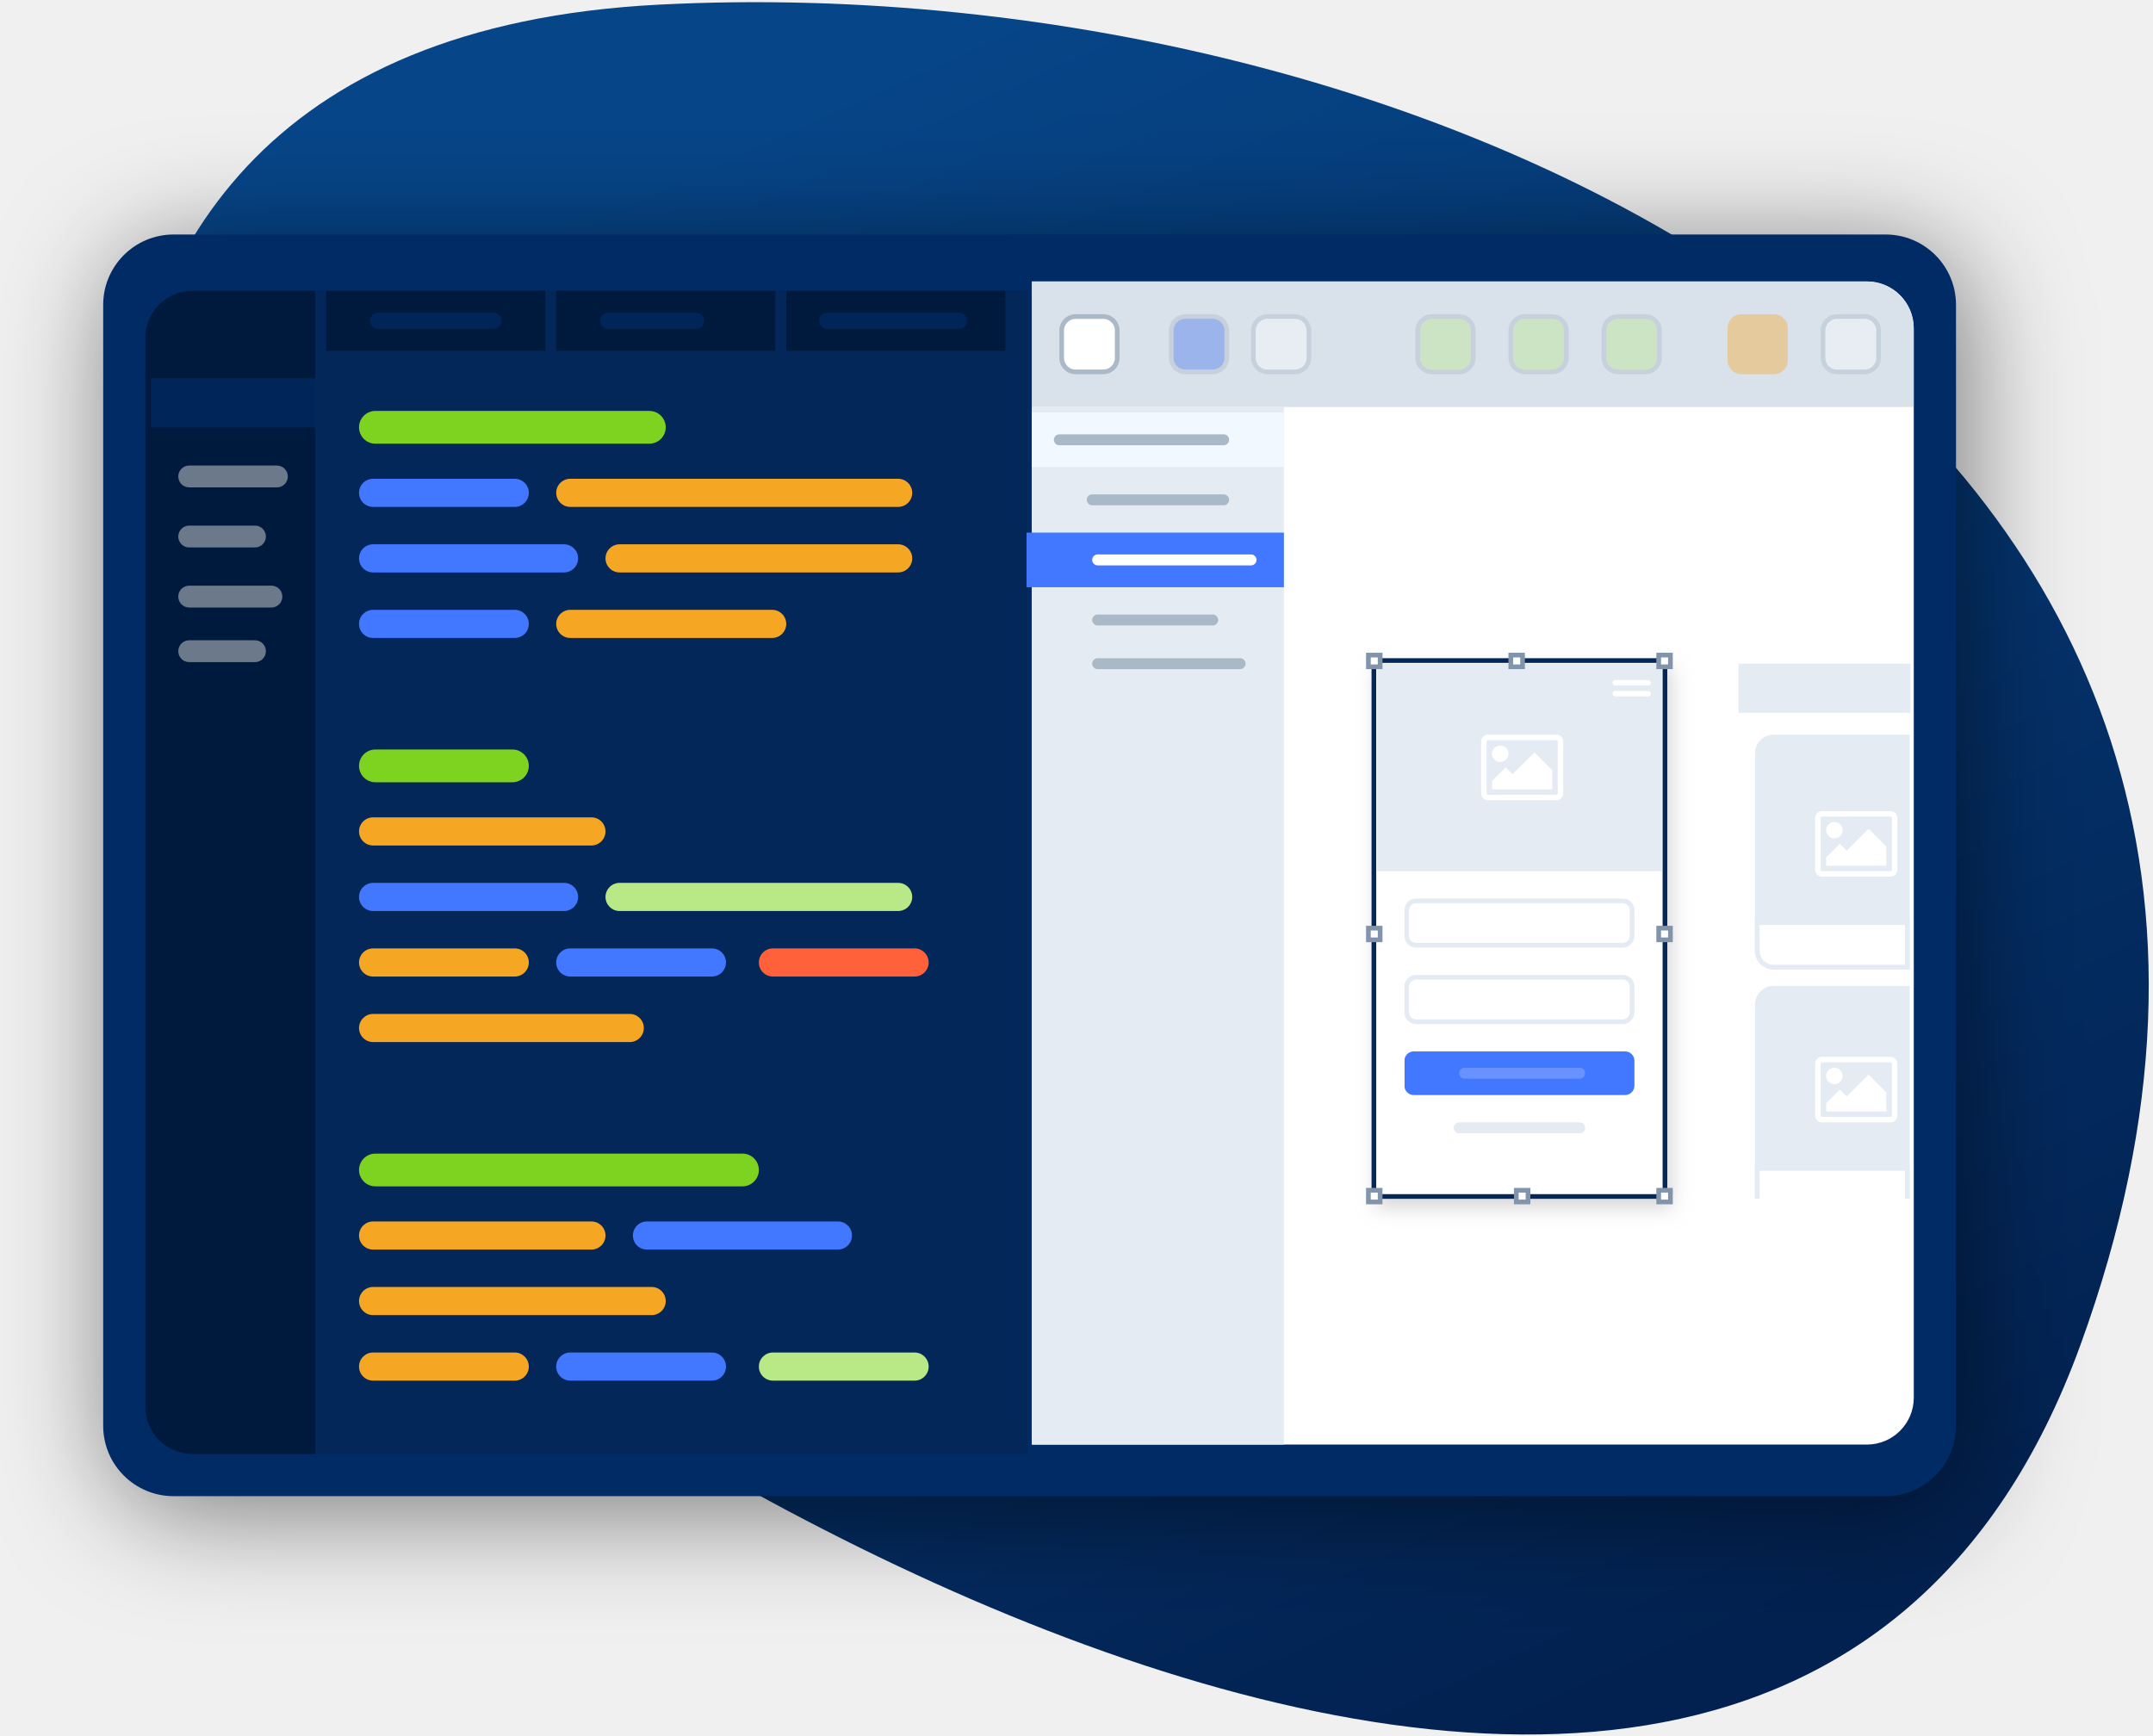
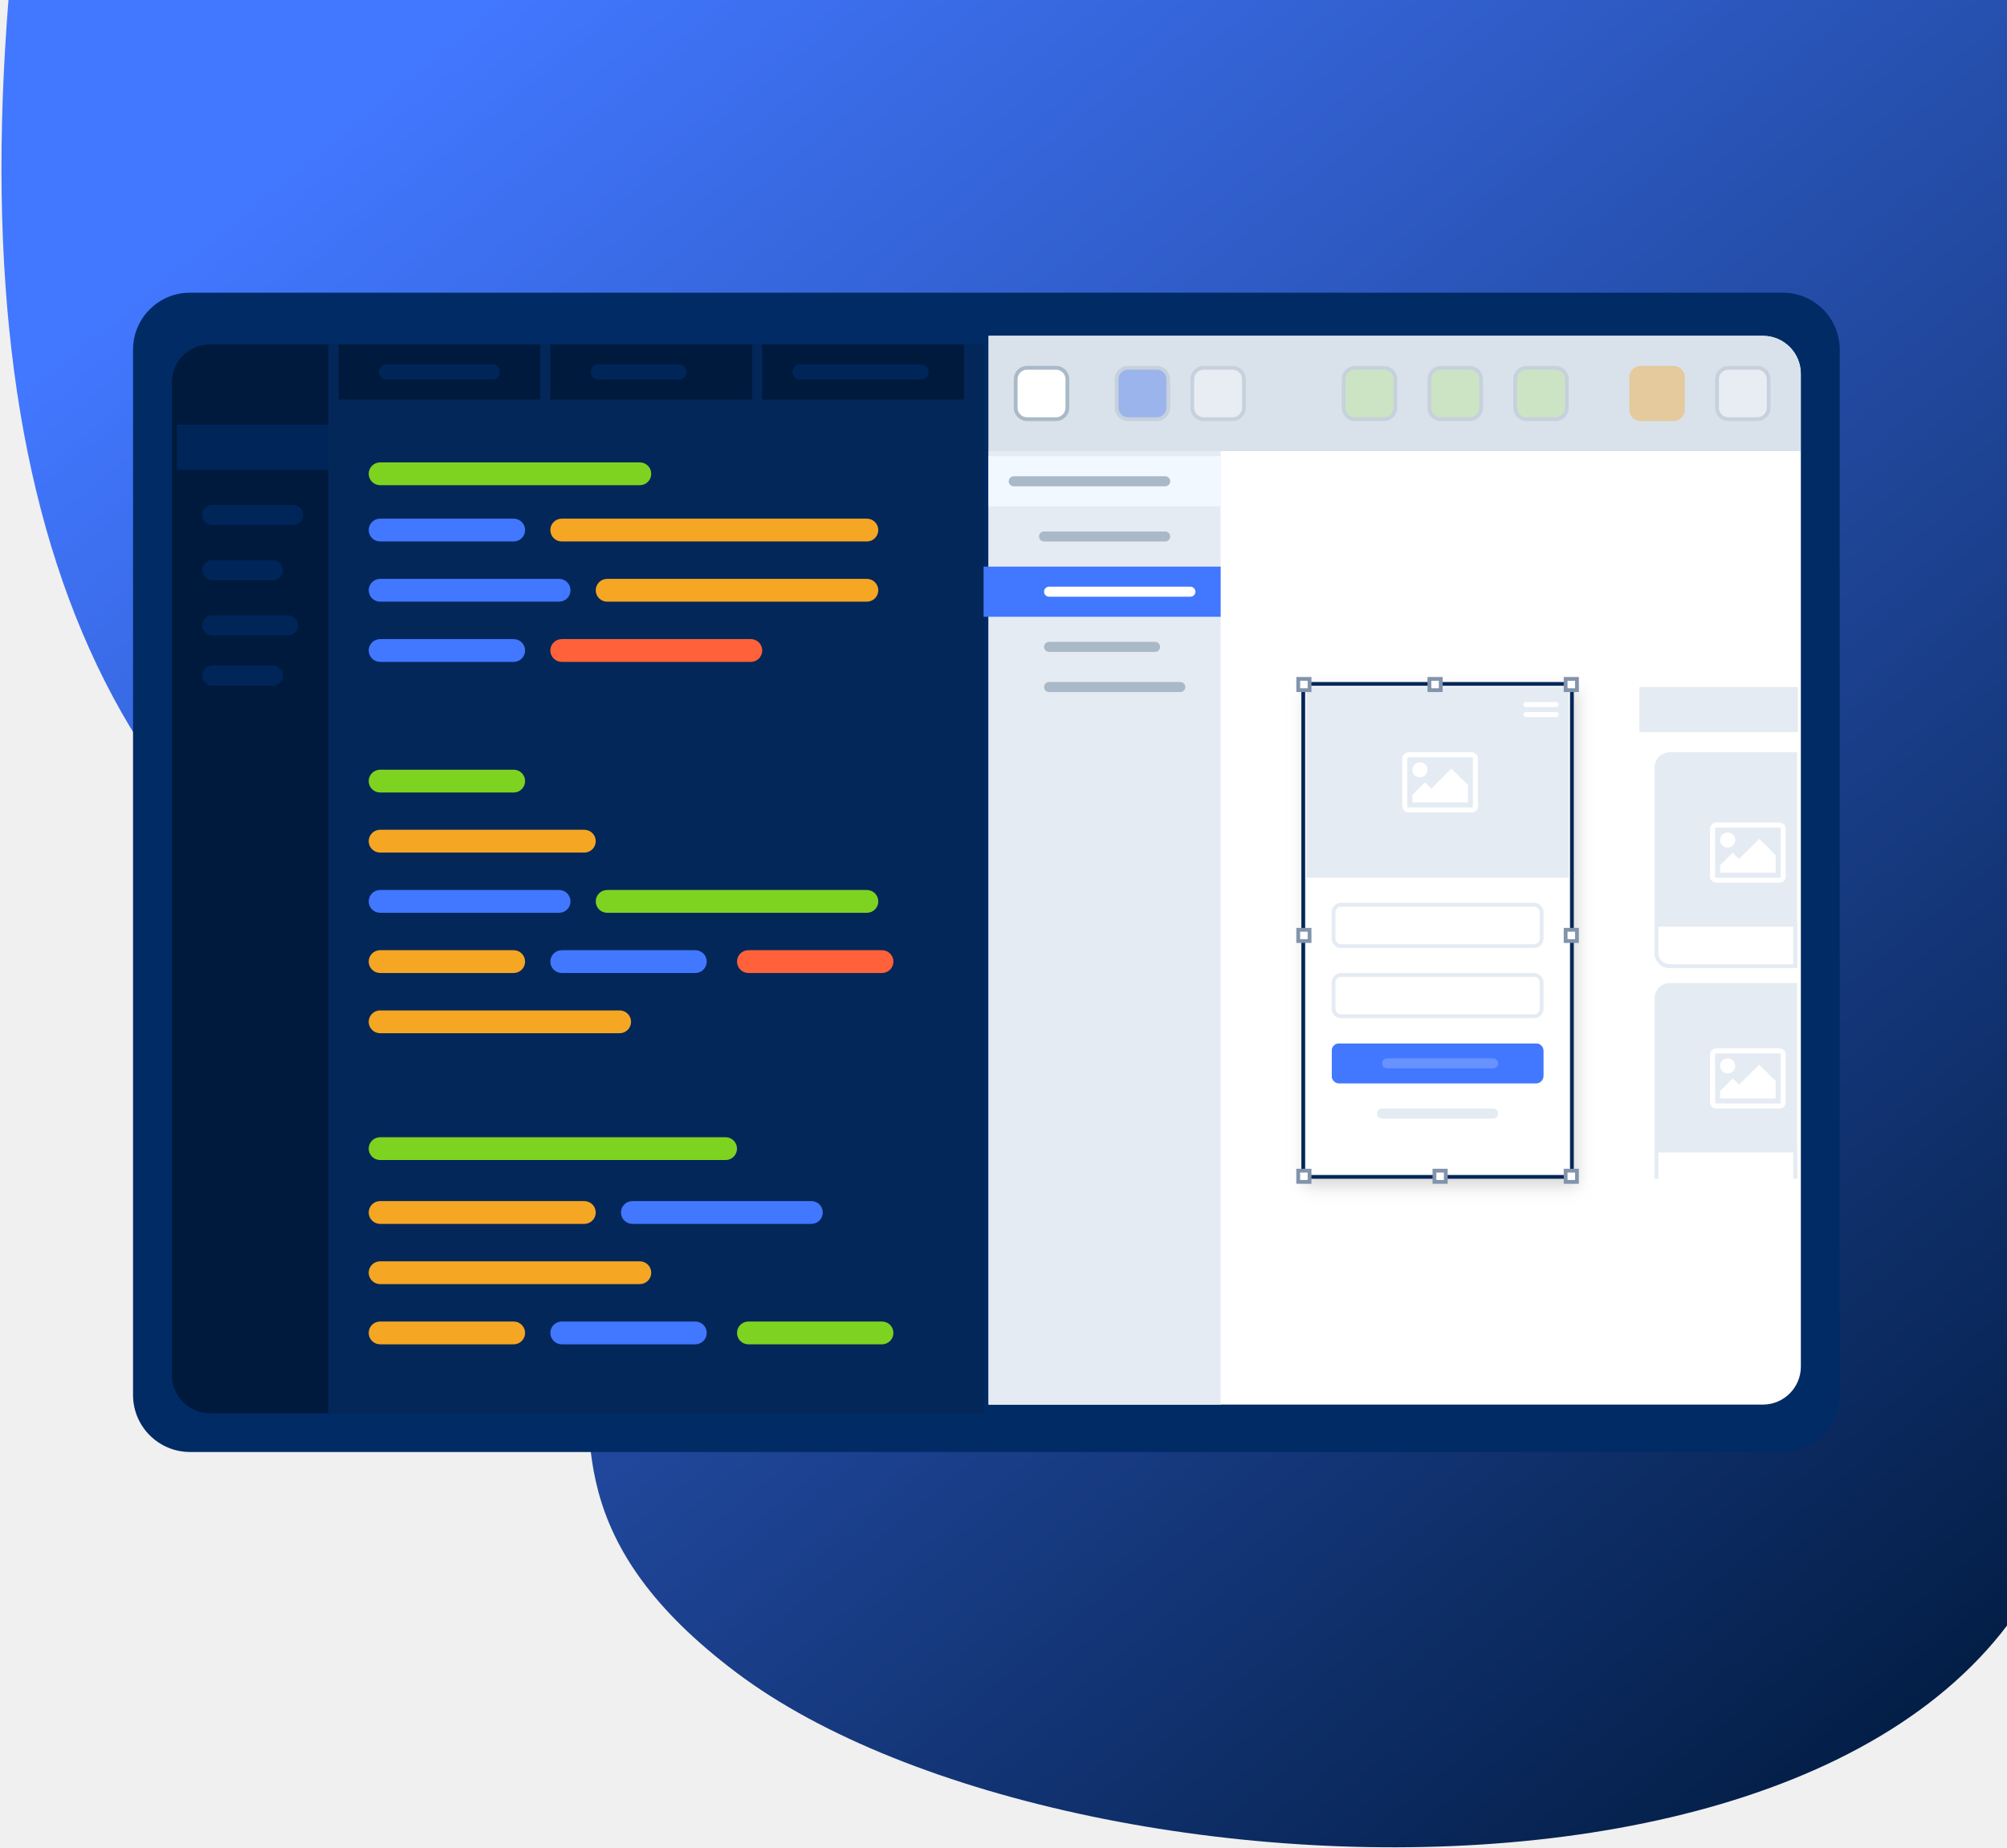
- <svg xmlns="http://www.w3.org/2000/svg" xmlns:xlink="http://www.w3.org/1999/xlink" width="459" height="370" viewBox="0 0 459 370">
+ <svg xmlns="http://www.w3.org/2000/svg" xmlns:xlink="http://www.w3.org/1999/xlink" width="528" height="486" viewBox="0 0 528 486">
  <defs>
-     <linearGradient x1="25.773%" y1="9.303%" x2="73.549%" y2="98.705%" id="a">
-       <stop stop-color="#064588" offset="0%" />
-       <stop stop-color="#022150" offset="100%" />
+     <linearGradient x1="25.566%" y1="10.528%" x2="96.066%" y2="96.448%" id="a">
+       <stop stop-color="#4277FF" offset="0%" />
+       <stop stop-color="#001A3E" offset="100%" />
    </linearGradient>
-     <rect id="c" width="395" height="269" rx="15" />
-     <filter x="-9%" y="-12.8%" width="119%" height="127.9%" filterUnits="objectBoundingBox" id="b">
-       <feOffset dx="2" dy="3" in="SourceAlpha" result="shadowOffsetOuter1" />
-       <feGaussianBlur stdDeviation="12" in="shadowOffsetOuter1" result="shadowBlurOuter1" />
-       <feColorMatrix values="0 0 0 0 0 0 0 0 0 0 0 0 0 0 0 0 0 0 0.5 0" in="shadowBlurOuter1" />
-     </filter>
-     <path d="M0 0h178c5.523 0 10 4.477 10 10v228c0 5.523-4.477 10-10 10H0V0z" id="d" />
-     <path id="f" d="M0 0h63.056v115.268H0z" />
-     <filter x="-9.5%" y="-4.3%" width="122.2%" height="112.1%" filterUnits="objectBoundingBox" id="g">
+     <path d="M0 0h203.701c5.523 0 10 4.477 10 10v261.19c0 5.522-4.477 10-10 10H0V0z" id="b" />
+     <path id="d" d="M0 0h71.676v130.694H0z" />
+     <filter x="-8.4%" y="-3.8%" width="119.5%" height="110.7%" filterUnits="objectBoundingBox" id="e">
      <feOffset dx="1" dy="2" in="SourceAlpha" result="shadowOffsetOuter1" />
      <feGaussianBlur stdDeviation="2" in="shadowOffsetOuter1" result="shadowBlurOuter1" />
      <feComposite in="shadowBlurOuter1" in2="SourceAlpha" operator="out" result="shadowBlurOuter1" />
      <feColorMatrix values="0 0 0 0 0.693 0 0 0 0 0.693 0 0 0 0 0.693 0 0 0 0.5 0" in="shadowBlurOuter1" />
    </filter>
-     <path id="i" d="M0 0h37.83v115.268H0z" />
+     <path id="g" d="M0 0h43.002v130.694H0z" />
  </defs>
-   <g fill="none" fill-rule="evenodd">
-     <path d="M27.734 234.193C7.534 194.508-49.344 9.595 118.482.988c167.825-8.607 374.672 89.054 303.025 285.844-71.647 196.79-373.573-12.954-393.773-52.639z" fill="url(#a)" transform="translate(22)" />
-     <g transform="translate(22 50)">
-       <use fill="#000" filter="url(#b)" xlink:href="#c" />
-       <use fill="#012B65" xlink:href="#c" />
-     </g>
-     <g transform="translate(31 62)">
-       <path d="M10 0h178v248H10c-5.523 0-10-4.477-10-10V10C0 4.477 4.477 0 10 0z" fill="#032758" />
-       <path fill="#001A3E" d="M38.534 0h46.708v12.808H38.534z" />
-       <rect fill="#002559" x="47.876" y="4.657" width="28.025" height="3.493" rx="1.746" />
-       <path fill="#001A3E" d="M87.578 0h46.708v12.808H87.578zM136.621 0h46.708v12.808h-46.708zM10 0h26.199v248H10c-5.523 0-10-4.477-10-10V10C0 4.477 4.477 0 10 0z" />
-       <rect fill="#D8D8D8" opacity=".5" x="7.006" y="37.258" width="23.354" height="4.657" rx="2.329" />
-       <rect fill="#D8D8D8" opacity=".5" x="7.006" y="50.066" width="18.683" height="4.657" rx="2.329" />
-       <rect fill="#D8D8D8" opacity=".5" x="7.006" y="74.516" width="18.683" height="4.657" rx="2.329" />
-       <rect fill="#D8D8D8" opacity=".5" x="7.006" y="62.873" width="22.186" height="4.657" rx="2.329" />
-       <path fill="#002559" d="M1.168 18.629h35.031v10.479H1.168z" />
-       <rect fill="#002559" x="96.919" y="4.657" width="22.186" height="3.493" rx="1.746" />
-       <rect fill="#002559" x="143.627" y="4.657" width="31.528" height="3.493" rx="1.746" />
-       <g transform="translate(45.54 25.615)">
-         <rect fill="#7ED321" width="65.391" height="6.986" rx="3.493" />
-         <rect fill="#4277FF" y="14.465" width="36.199" height="6" rx="3" />
-         <rect fill="#F5A623" x="42.037" y="14.465" width="75.901" height="6" rx="3" />
-         <rect fill="#4277FF" y="42.408" width="36.199" height="6" rx="3" />
-         <rect fill="#F5A623" x="42.037" y="42.408" width="49.043" height="6" rx="3" />
-         <rect fill="#4277FF" y="28.437" width="46.708" height="6" rx="3" />
-         <rect fill="#F5A623" x="52.547" y="28.437" width="65.391" height="6" rx="3" />
+   <g transform="translate(0 -65)" fill="none" fill-rule="evenodd">
+     <path d="M10.475 0c-27.07 160.186.347 265.313 82.25 315.382 122.856 75.104 11.37 122.24 101.086 189.708 89.716 67.467 353.824 74.076 353.824-73.204V0H10.475z" fill="url(#a)" />
+     <rect fill="#012B65" x="35" y="142" width="449" height="305" rx="15" />
+     <g transform="translate(45.23 155.606)">
+       <path d="M10 0h203.701v281.19H10c-5.523 0-10-4.478-10-10V10C0 4.477 4.477 0 10 0z" fill="#032758" />
+       <path fill="#001A3E" d="M43.802 0h53.093v14.522H43.802z" />
+       <rect fill="#002559" x="54.421" y="5.281" width="31.856" height="3.96" rx="1.98" />
+       <path fill="#001A3E" d="M99.55 0h53.093v14.522H99.55zM155.298 0h53.093v14.522h-53.093zM10 0h31.147v281.19H10c-5.523 0-10-4.478-10-10V10C0 4.477 4.477 0 10 0z" />
+       <rect fill="#002559" x="7.964" y="42.244" width="26.547" height="5.281" rx="2.64" />
+       <rect fill="#002559" x="7.964" y="56.766" width="21.237" height="5.281" rx="2.64" />
+       <rect fill="#002559" x="7.964" y="84.489" width="21.237" height="5.281" rx="2.64" />
+       <rect fill="#002559" x="7.964" y="71.288" width="25.219" height="5.281" rx="2.64" />
+       <path fill="#002559" d="M1.327 21.122h39.82v11.881H1.327z" />
+       <rect fill="#002559" x="110.169" y="5.281" width="25.219" height="3.96" rx="1.98" />
+       <rect fill="#002559" x="163.262" y="5.281" width="35.838" height="3.96" rx="1.98" />
+       <g transform="translate(51.766 31.043)">
+         <rect fill="#7ED321" width="74.331" height="6" rx="3" />
+         <rect fill="#4277FF" y="14.802" width="41.147" height="6" rx="3" />
+         <rect fill="#F5A623" x="47.784" y="14.802" width="86.277" height="6" rx="3" />
+         <rect fill="#4277FF" y="46.485" width="41.147" height="6" rx="3" />
+         <rect fill="#FF623A" x="47.784" y="46.485" width="55.748" height="6" rx="3" />
+         <rect fill="#4277FF" y="30.644" width="53.093" height="6" rx="3" />
+         <rect fill="#F5A623" x="59.73" y="30.644" width="74.331" height="6" rx="3" />
      </g>
-       <g transform="translate(45.54 183.962)">
-         <rect fill="#7ED321" width="85.242" height="6.986" rx="3.493" />
-         <rect fill="#F5A623" y="14.465" width="52.547" height="6" rx="3" />
-         <rect fill="#4277FF" x="42.037" y="42.408" width="36.199" height="6" rx="3" />
-         <rect fill="#B8E986" x="85.242" y="42.408" width="36.199" height="6" rx="3" />
-         <rect fill="#F5A623" y="42.408" width="36.199" height="6" rx="3" />
-         <rect fill="#4277FF" x="58.385" y="14.465" width="46.708" height="6" rx="3" />
-         <rect fill="#F5A623" y="28.437" width="65.391" height="6" rx="3" />
+       <g transform="translate(51.766 208.582)">
+         <rect fill="#7ED321" width="96.896" height="6" rx="3" />
+         <rect fill="#F5A623" y="16.802" width="59.73" height="6" rx="3" />
+         <rect fill="#4277FF" x="47.784" y="48.485" width="41.147" height="6" rx="3" />
+         <rect fill="#7ED321" x="96.896" y="48.485" width="41.147" height="6" rx="3" />
+         <rect fill="#F5A623" y="48.485" width="41.147" height="6" rx="3" />
+         <rect fill="#4277FF" x="66.367" y="16.802" width="53.093" height="6" rx="3" />
+         <rect fill="#F5A623" y="32.644" width="74.331" height="6" rx="3" />
      </g>
-       <g transform="translate(45.54 97.803)">
-         <rect fill="#7ED321" width="36.199" height="6.986" rx="3.493" />
-         <rect fill="#F5A623" y="14.465" width="52.547" height="6" rx="3" />
-         <rect fill="#F5A623" y="56.38" width="60.72" height="6" rx="3" />
-         <rect fill="#4277FF" x="42.037" y="42.408" width="36.199" height="6" rx="3" />
-         <rect fill="#FF623A" x="85.242" y="42.408" width="36.199" height="6" rx="3" />
-         <rect fill="#F5A623" y="42.408" width="36.199" height="6" rx="3" />
-         <rect fill="#4277FF" y="28.437" width="46.708" height="6" rx="3" />
-         <rect fill="#B8E986" x="52.547" y="28.437" width="65.391" height="6" rx="3" />
+       <g transform="translate(51.766 111.892)">
+         <rect fill="#7ED321" width="41.147" height="6" rx="3" />
+         <rect fill="#F5A623" y="15.802" width="59.73" height="6" rx="3" />
+         <rect fill="#F5A623" y="63.327" width="69.022" height="6" rx="3" />
+         <rect fill="#4277FF" x="47.784" y="47.485" width="41.147" height="6" rx="3" />
+         <rect fill="#FF623A" x="96.896" y="47.485" width="41.147" height="6" rx="3" />
+         <rect fill="#F5A623" y="47.485" width="41.147" height="6" rx="3" />
+         <rect fill="#4277FF" y="31.644" width="53.093" height="6" rx="3" />
+         <rect fill="#7ED321" x="59.73" y="31.644" width="74.331" height="6" rx="3" />
      </g>
    </g>
-     <g transform="translate(220 60)">
-       <mask id="e" fill="#fff">
-         <use xlink:href="#d" />
+     <g transform="translate(260.068 153.338)">
+       <mask id="c" fill="#fff">
+         <use xlink:href="#b" />
      </mask>
-       <use fill="#FFF" xlink:href="#d" />
-       <g mask="url(#e)">
-         <g transform="translate(72.398 80.338)">
-           <mask id="h" fill="#fff">
-             <use xlink:href="#f" />
+       <use fill="#FFF" xlink:href="#b" />
+       <g mask="url(#c)">
+         <g transform="translate(82.295 91.09)">
+           <mask id="f" fill="#fff">
+             <use xlink:href="#d" />
          </mask>
-           <use fill="#000" filter="url(#g)" xlink:href="#f" />
-           <path stroke="#032758" stroke-linejoin="square" fill="#FFF" d="M.5.5h62.056v114.268H.5z" />
-           <g transform="translate(7.006 83.831)" mask="url(#h)">
-             <rect fill="#4277FF" width="49.043" height="9.315" rx="2" />
-             <rect fill="#FFF" opacity=".2" x="11.677" y="3.493" width="26.857" height="2.329" rx="1.164" />
-             <rect fill="#E4EBF3" x="10.509" y="15.136" width="28.025" height="2.329" rx="1.164" />
+           <use fill="#000" filter="url(#e)" xlink:href="#d" />
+           <path stroke="#032758" stroke-linejoin="square" fill="#FFF" d="M.5.5h70.676v129.694H.5z" />
+           <g transform="translate(7.964 95.05)" mask="url(#f)">
+             <rect fill="#4277FF" width="55.748" height="10.561" rx="2" />
+             <rect fill="#FFF" opacity=".2" x="13.273" y="3.96" width="30.529" height="2.64" rx="1.32" />
+             <rect fill="#E4EBF3" x="11.946" y="17.162" width="31.856" height="2.64" rx="1.32" />
          </g>
-           <rect stroke="#E4EBF3" fill="#FFF" mask="url(#h)" x="7.506" y="51.73" width="48.043" height="9.479" rx="2" />
-           <rect stroke="#E4EBF3" fill="#FFF" mask="url(#h)" x="7.506" y="68.031" width="48.043" height="9.479" rx="2" />
-           <path fill="#E4EBF3" mask="url(#h)" d="M1.168 1.164h60.72v44.244H1.168z" />
-           <path d="M28.682 19.138c.34.34.51.752.51 1.238 0 .485-.17.897-.51 1.237-.34.34-.754.51-1.241.51-.487 0-.9-.17-1.24-.51-.341-.34-.512-.752-.512-1.237 0-.486.17-.898.511-1.238.34-.34.754-.509 1.241-.509.487 0 .9.17 1.24.51zm9.852 4.73v4.076H25.69v-1.747l2.92-2.91 1.46 1.455 4.67-4.657 3.795 3.784zm.876-6.403H24.814a.28.28 0 0 0-.206.086.28.28 0 0 0-.086.205v11.06a.28.28 0 0 0 .086.206.28.28 0 0 0 .206.086H39.41a.28.28 0 0 0 .205-.086.28.28 0 0 0 .087-.205V17.756a.28.28 0 0 0-.087-.205.28.28 0 0 0-.205-.086zm1.46.29v11.062c0 .4-.143.743-.43 1.028-.285.285-.629.427-1.03.427H24.814c-.402 0-.745-.142-1.031-.427a1.4 1.4 0 0 1-.429-1.028V17.756c0-.4.143-.743.429-1.028.286-.285.63-.428 1.03-.428H39.41c.401 0 .745.143 1.03.428a1.4 1.4 0 0 1 .43 1.028z" fill="#FFF" mask="url(#h)" />
-           <g mask="url(#h)" fill="#FFF">
-             <g transform="translate(51.379 4.657)">
-               <rect width="8.174" height="1.164" rx=".582" />
-               <rect y="2.329" width="8.174" height="1.164" rx=".582" />
+           <rect stroke="#E4EBF3" fill="#FFF" mask="url(#f)" x="8.464" y="58.586" width="54.748" height="10.881" rx="2" />
+           <rect stroke="#E4EBF3" fill="#FFF" mask="url(#f)" x="8.464" y="77.068" width="54.748" height="10.881" rx="2" />
+           <path fill="#E4EBF3" mask="url(#f)" d="M1.327 1.32h69.022v50.165H1.327z" />
+           <path d="M32.603 21.7c.387.385.58.852.58 1.402 0 .55-.193 1.018-.58 1.403a1.925 1.925 0 0 1-1.41.578 1.925 1.925 0 0 1-1.41-.578 1.904 1.904 0 0 1-.582-1.403c0-.55.194-1.017.581-1.402a1.925 1.925 0 0 1 1.41-.578c.553 0 1.024.193 1.41.578zm11.2 5.363v4.62H29.2v-1.98l3.319-3.3 1.659 1.65 5.31-5.28 4.313 4.29zm.995-7.26H28.206a.32.32 0 0 0-.233.097.316.316 0 0 0-.099.232v12.541c0 .09.033.167.099.232a.32.32 0 0 0 .233.098h16.592a.32.32 0 0 0 .233-.098.316.316 0 0 0 .098-.232v-12.54a.316.316 0 0 0-.098-.233.32.32 0 0 0-.233-.098zm1.659.33v12.54c0 .454-.163.843-.488 1.166a1.602 1.602 0 0 1-1.171.485H28.206c-.456 0-.847-.162-1.172-.485a1.585 1.585 0 0 1-.487-1.166v-12.54c0-.455.162-.843.487-1.166a1.602 1.602 0 0 1 1.172-.485h16.592c.456 0 .846.162 1.171.485.325.323.488.711.488 1.165z" fill="#FFF" mask="url(#f)" />
+           <g mask="url(#f)" fill="#FFF">
+             <g transform="translate(58.403 5.28)">
+               <rect width="9.291" height="1.32" rx=".66" />
+               <rect y="2.64" width="9.291" height="1.32" rx=".66" />
            </g>
          </g>
        </g>
        <g stroke="#8294AC" fill="#FFF">
-           <path d="M71.73 137.89h2.503v2.493H71.73zM103.258 193.777h2.503v2.493h-2.503zM133.618 193.777h2.503v2.493h-2.503zM71.73 193.777h2.503v2.493H71.73zM133.618 137.89h2.503v2.493h-2.503zM102.09 79.674h2.503v2.493h-2.503zM133.618 79.674h2.503v2.493h-2.503zM71.73 79.674h2.503v2.493H71.73z" />
+           <path d="M81.468 156.276h2.982v2.96h-2.982zM117.306 219.643h2.982v2.96h-2.982zM151.817 219.643h2.982v2.96h-2.982zM81.468 219.643h2.982v2.96h-2.982zM151.817 156.276h2.982v2.96h-2.982zM115.979 90.27h2.982v2.96h-2.982zM151.817 90.27h2.982v2.96h-2.982zM81.468 90.27h2.982v2.96h-2.982z" />
        </g>
      </g>
-       <g transform="translate(149.466 80.338)" mask="url(#e)">
-         <mask id="j" fill="#fff">
-           <use xlink:href="#i" />
+       <g transform="translate(169.9 91.09)" mask="url(#c)">
+         <mask id="h" fill="#fff">
+           <use xlink:href="#g" />
        </mask>
-         <use fill="#FFF" xlink:href="#i" />
-         <g mask="url(#j)">
-           <path d="M8.67 16.3h29v50.066h-29a4 4 0 0 1-4-4V20.3a4 4 0 0 1 4-4z" fill="#E4EBF3" />
-           <path d="M5.17 56.387v5.98a3.5 3.5 0 0 0 3.5 3.5h28.5v-9.48h-32z" stroke="#E4EBF3" fill="#FFF" />
-           <path d="M22.843 35.439c.34.34.511.752.511 1.237 0 .485-.17.898-.51 1.237-.341.34-.755.51-1.242.51-.486 0-.9-.17-1.24-.51-.34-.34-.511-.752-.511-1.237 0-.485.17-.897.51-1.237.341-.34.755-.51 1.241-.51.487 0 .9.17 1.241.51zm9.853 4.73v4.075H19.85v-1.746l2.92-2.911 1.459 1.455 4.67-4.657 3.796 3.784zm.875-6.404H18.975a.28.28 0 0 0-.205.087.28.28 0 0 0-.087.204v11.061a.28.28 0 0 0 .087.205.28.28 0 0 0 .205.086h14.596a.28.28 0 0 0 .206-.086.28.28 0 0 0 .086-.205v-11.06a.28.28 0 0 0-.086-.205.28.28 0 0 0-.206-.087zm1.46.291v11.061c0 .4-.143.743-.429 1.028-.286.285-.63.428-1.03.428H18.974c-.401 0-.745-.143-1.03-.428a1.4 1.4 0 0 1-.43-1.028v-11.06c0-.4.143-.744.43-1.029.285-.285.629-.427 1.03-.427h14.596c.402 0 .745.142 1.031.427a1.4 1.4 0 0 1 .43 1.028z" fill="#FFF" />
+         <use fill="#FFF" xlink:href="#g" />
+         <g mask="url(#h)">
+           <path d="M9.31 18.482h33.51v56.766H9.31a4 4 0 0 1-4-4V22.482a4 4 0 0 1 4-4z" fill="#E4EBF3" />
+           <path d="M5.81 63.867v7.38a3.5 3.5 0 0 0 3.5 3.5h33.01v-10.88H5.81z" stroke="#E4EBF3" fill="#FFF" />
+           <path d="M25.966 40.182c.387.385.58.852.58 1.402 0 .55-.193 1.018-.58 1.403a1.925 1.925 0 0 1-1.41.578 1.925 1.925 0 0 1-1.41-.578 1.904 1.904 0 0 1-.581-1.403c0-.55.193-1.017.58-1.402a1.925 1.925 0 0 1 1.41-.578c.554 0 1.024.193 1.411.578zm11.2 5.363v4.62H22.564v-1.98l3.318-3.3 1.66 1.65 5.309-5.28 4.313 4.29zm.995-7.261H21.569a.32.32 0 0 0-.233.098.316.316 0 0 0-.099.232v12.541c0 .09.033.167.099.232a.32.32 0 0 0 .233.098h16.592a.32.32 0 0 0 .233-.098.316.316 0 0 0 .099-.232v-12.54a.316.316 0 0 0-.099-.233.32.32 0 0 0-.233-.098zm1.66.33v12.541c0 .454-.163.843-.488 1.166a1.602 1.602 0 0 1-1.172.485H21.569c-.456 0-.847-.162-1.172-.485a1.585 1.585 0 0 1-.487-1.166v-12.54c0-.455.163-.843.487-1.166a1.602 1.602 0 0 1 1.172-.485h16.592c.456 0 .847.161 1.172.485.325.323.487.711.487 1.165z" fill="#FFF" />
        </g>
-         <g mask="url(#j)">
-           <path d="M8.67 69.86h29v48.9h-29a4 4 0 0 1-4-4v-40.9a4 4 0 0 1 4-4z" fill="#E4EBF3" />
-           <path d="M5.17 108.782v5.979a3.5 3.5 0 0 0 3.5 3.5h28.5v-9.48h-32z" stroke="#E4EBF3" fill="#FFF" />
-           <path d="M22.843 87.833c.34.34.511.752.511 1.237 0 .486-.17.898-.51 1.238-.341.34-.755.509-1.242.509-.486 0-.9-.17-1.24-.51-.34-.34-.511-.751-.511-1.237 0-.485.17-.897.51-1.237.341-.34.755-.51 1.241-.51.487 0 .9.17 1.241.51zm9.853 4.73v4.075H19.85v-1.746l2.92-2.91 1.459 1.455 4.67-4.658 3.796 3.784zm.875-6.403H18.975a.28.28 0 0 0-.205.086.28.28 0 0 0-.087.205v11.06a.28.28 0 0 0 .087.205.28.28 0 0 0 .205.087h14.596a.28.28 0 0 0 .206-.087.28.28 0 0 0 .086-.204V86.45a.28.28 0 0 0-.086-.205.28.28 0 0 0-.206-.086zm1.46.29v11.062c0 .4-.143.743-.429 1.028-.286.285-.63.427-1.03.427H18.974c-.401 0-.745-.142-1.03-.427a1.4 1.4 0 0 1-.43-1.028V86.45c0-.4.143-.743.43-1.028.285-.285.629-.428 1.03-.428h14.596c.402 0 .745.143 1.031.428a1.4 1.4 0 0 1 .43 1.028z" fill="#FFF" />
+         <g mask="url(#h)">
+           <path d="M9.31 79.208h33.51v55.446H9.31a4 4 0 0 1-4-4V83.208a4 4 0 0 1 4-4z" fill="#E4EBF3" />
+           <path d="M5.81 123.273v7.381a3.5 3.5 0 0 0 3.5 3.5h33.01v-10.881H5.81z" stroke="#E4EBF3" fill="#FFF" />
+           <path d="M25.966 99.588c.387.385.58.853.58 1.403s-.193 1.017-.58 1.402a1.925 1.925 0 0 1-1.41.578 1.925 1.925 0 0 1-1.41-.578 1.904 1.904 0 0 1-.581-1.402c0-.55.193-1.018.58-1.403a1.925 1.925 0 0 1 1.41-.578c.554 0 1.024.193 1.411.578zm11.2 5.363v4.62H22.564v-1.98l3.318-3.3 1.66 1.65 5.309-5.28 4.313 4.29zm.995-7.26H21.569a.32.32 0 0 0-.233.097.316.316 0 0 0-.099.232v12.542c0 .089.033.166.099.232a.32.32 0 0 0 .233.098h16.592a.32.32 0 0 0 .233-.098.316.316 0 0 0 .099-.232V98.02a.316.316 0 0 0-.099-.232.32.32 0 0 0-.233-.098zm1.66.33v12.54c0 .454-.163.843-.488 1.166a1.602 1.602 0 0 1-1.172.485H21.569c-.456 0-.847-.162-1.172-.485a1.585 1.585 0 0 1-.487-1.165V98.02c0-.453.163-.842.487-1.165a1.602 1.602 0 0 1 1.172-.485h16.592c.456 0 .847.162 1.172.485.325.323.487.712.487 1.165z" fill="#FFF" />
        </g>
-         <path fill="#E4EBF3" mask="url(#j)" d="M1.168 1.164h36.83v10.479H1.168z" />
+         <path fill="#E4EBF3" mask="url(#h)" d="M1.327 1.32h41.865v11.881H1.327z" />
      </g>
-       <g transform="translate(-1.168 26.78)" mask="url(#e)">
-         <path fill="#E4EBF3" d="M1.168 0h53.714v221.221H1.168z" />
-         <path fill="#F1F8FF" d="M1.168 1.164h53.714v11.643H1.168z" />
-         <path fill="#4277FF" d="M0 26.779h54.882v11.643H0z" />
-         <rect fill="#FFF" x="14.012" y="31.437" width="35.031" height="2.329" rx="1.164" />
-         <rect fill="#AAB9C8" x="12.845" y="18.629" width="30.36" height="2.329" rx="1.164" />
-         <rect fill="#AAB9C8" x="14.012" y="44.244" width="26.857" height="2.329" rx="1.164" />
-         <rect fill="#AAB9C8" x="14.012" y="53.559" width="32.696" height="2.329" rx="1.164" />
-         <rect fill="#AAB9C8" x="5.839" y="5.822" width="37.366" height="2.329" rx="1.164" />
+       <g transform="translate(-1.327 30.363)" mask="url(#c)">
+         <path fill="#E4EBF3" d="M1.327 0h61.058v250.826H1.327z" />
+         <path fill="#F1F8FF" d="M1.327 1.32h61.058v13.201H1.327z" />
+         <path fill="#4277FF" d="M0 30.363h62.385v13.201H0z" />
+         <rect fill="#FFF" x="15.928" y="35.644" width="39.82" height="2.64" rx="1.32" />
+         <rect fill="#AAB9C8" x="14.601" y="21.122" width="34.511" height="2.64" rx="1.32" />
+         <rect fill="#AAB9C8" x="15.928" y="50.165" width="30.529" height="2.64" rx="1.32" />
+         <rect fill="#AAB9C8" x="15.928" y="60.726" width="37.165" height="2.64" rx="1.32" />
+         <rect fill="#AAB9C8" x="6.637" y="6.601" width="42.475" height="2.64" rx="1.32" />
      </g>
-       <g mask="url(#e)">
-         <path d="M0 0h178c5.523 0 10 4.477 10 10v16.78H0V0z" fill="#D9E2EB" />
-         <rect stroke="#AAB9C8" fill="#FFF" x="6.339" y="7.486" width="11.845" height="11.808" rx="3" />
-         <rect stroke="#AAB9C8" fill="#3C6FEE" opacity=".396" x="29.693" y="7.486" width="11.845" height="11.808" rx="3" />
-         <rect stroke="#AAB9C8" fill="#FFF" opacity=".396" x="47.208" y="7.486" width="11.845" height="11.808" rx="3" />
-         <rect stroke="#AAB9C8" fill="#B8E986" opacity=".396" x="82.239" y="7.486" width="11.845" height="11.808" rx="3" />
-         <rect stroke="#AAB9C8" fill="#B8E986" opacity=".396" x="102.09" y="7.486" width="11.845" height="11.808" rx="3" />
-         <rect stroke="#AAB9C8" fill="#B8E986" opacity=".396" x="121.941" y="7.486" width="11.845" height="11.808" rx="3" />
-         <rect fill="#F5A623" opacity=".396" x="148.298" y="6.986" width="12.845" height="12.808" rx="3" />
-         <rect stroke="#AAB9C8" fill="#FFF" opacity=".396" x="168.649" y="7.486" width="11.845" height="11.808" rx="3" />
+       <g mask="url(#c)">
+         <path d="M0 0h203.701c5.523 0 10 4.477 10 10v20.363H0V0z" fill="#D9E2EB" />
+         <rect stroke="#AAB9C8" fill="#FFF" x="7.137" y="8.421" width="13.601" height="13.522" rx="3" />
+         <rect stroke="#AAB9C8" fill="#3C6FEE" opacity=".396" x="33.683" y="8.421" width="13.601" height="13.522" rx="3" />
+         <rect stroke="#AAB9C8" fill="#FFF" opacity=".396" x="53.593" y="8.421" width="13.601" height="13.522" rx="3" />
+         <rect stroke="#AAB9C8" fill="#B8E986" opacity=".396" x="93.414" y="8.421" width="13.601" height="13.522" rx="3" />
+         <rect stroke="#AAB9C8" fill="#B8E986" opacity=".396" x="115.978" y="8.421" width="13.601" height="13.522" rx="3" />
+         <rect stroke="#AAB9C8" fill="#B8E986" opacity=".396" x="138.543" y="8.421" width="13.601" height="13.522" rx="3" />
+         <rect fill="#F5A623" opacity=".396" x="168.572" y="7.921" width="14.601" height="14.522" rx="3" />
+         <rect stroke="#AAB9C8" fill="#FFF" opacity=".396" x="191.637" y="8.421" width="13.601" height="13.522" rx="3" />
      </g>
    </g>
  </g>
</svg>
